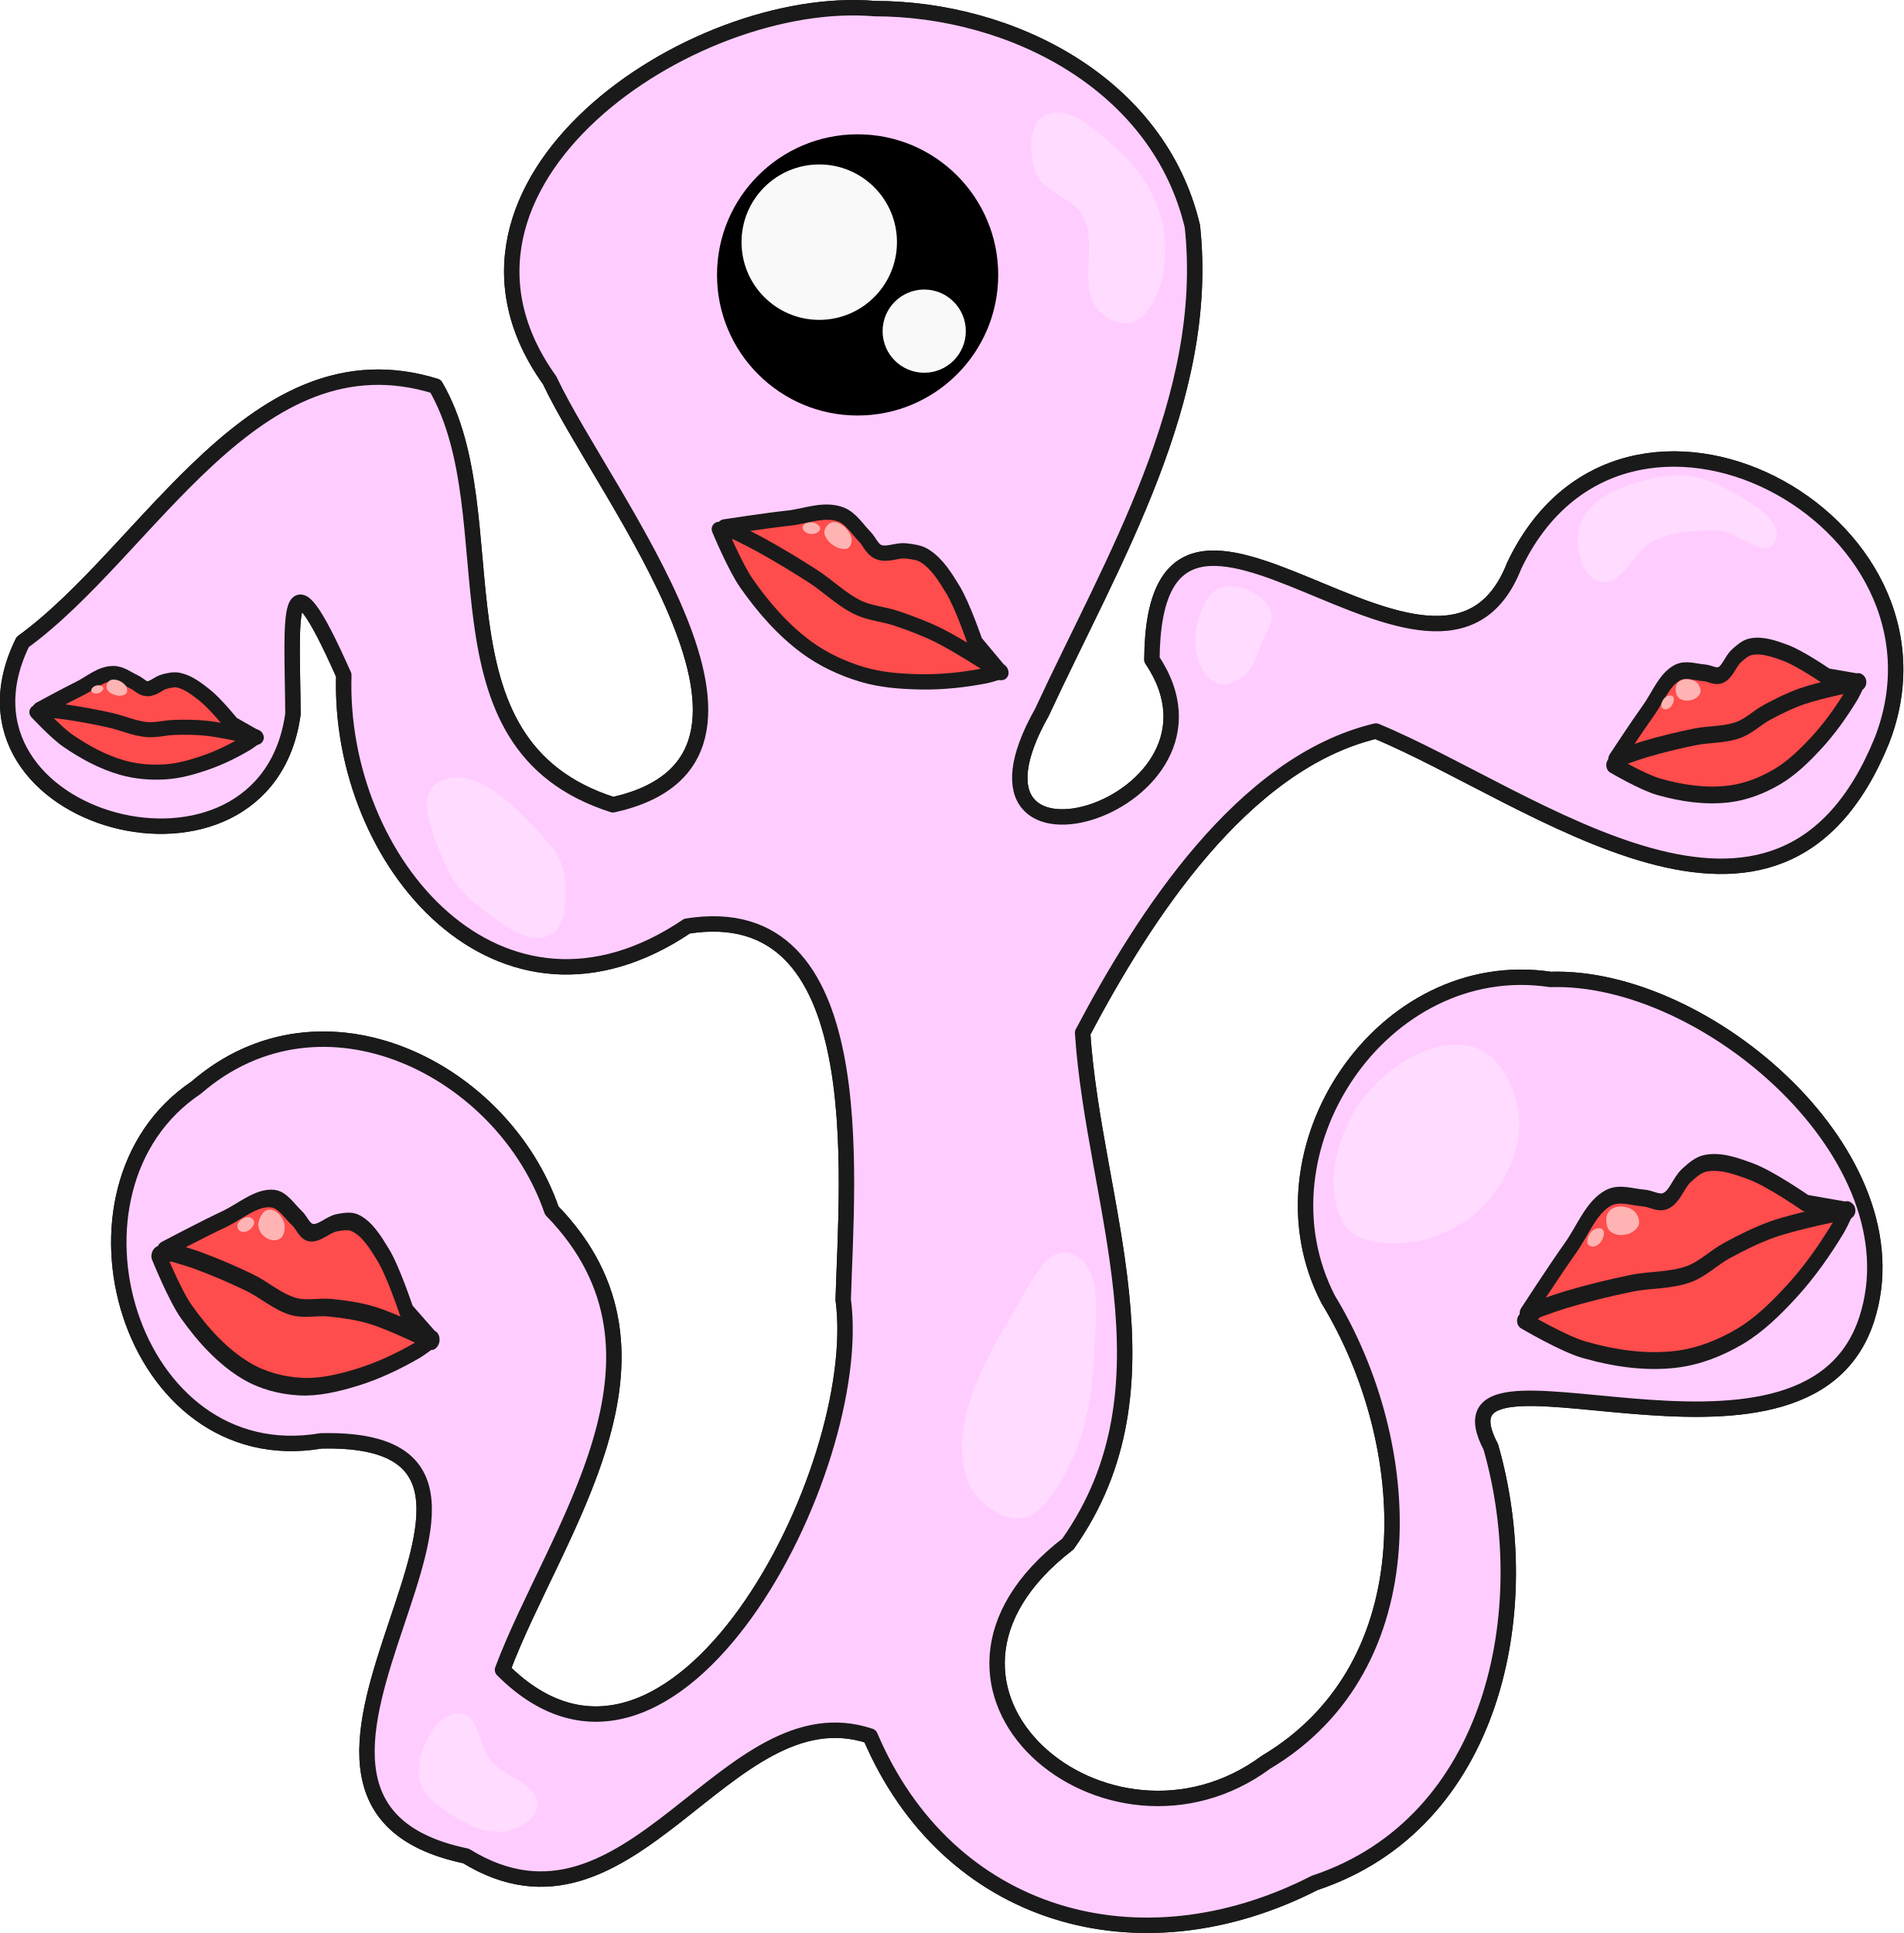
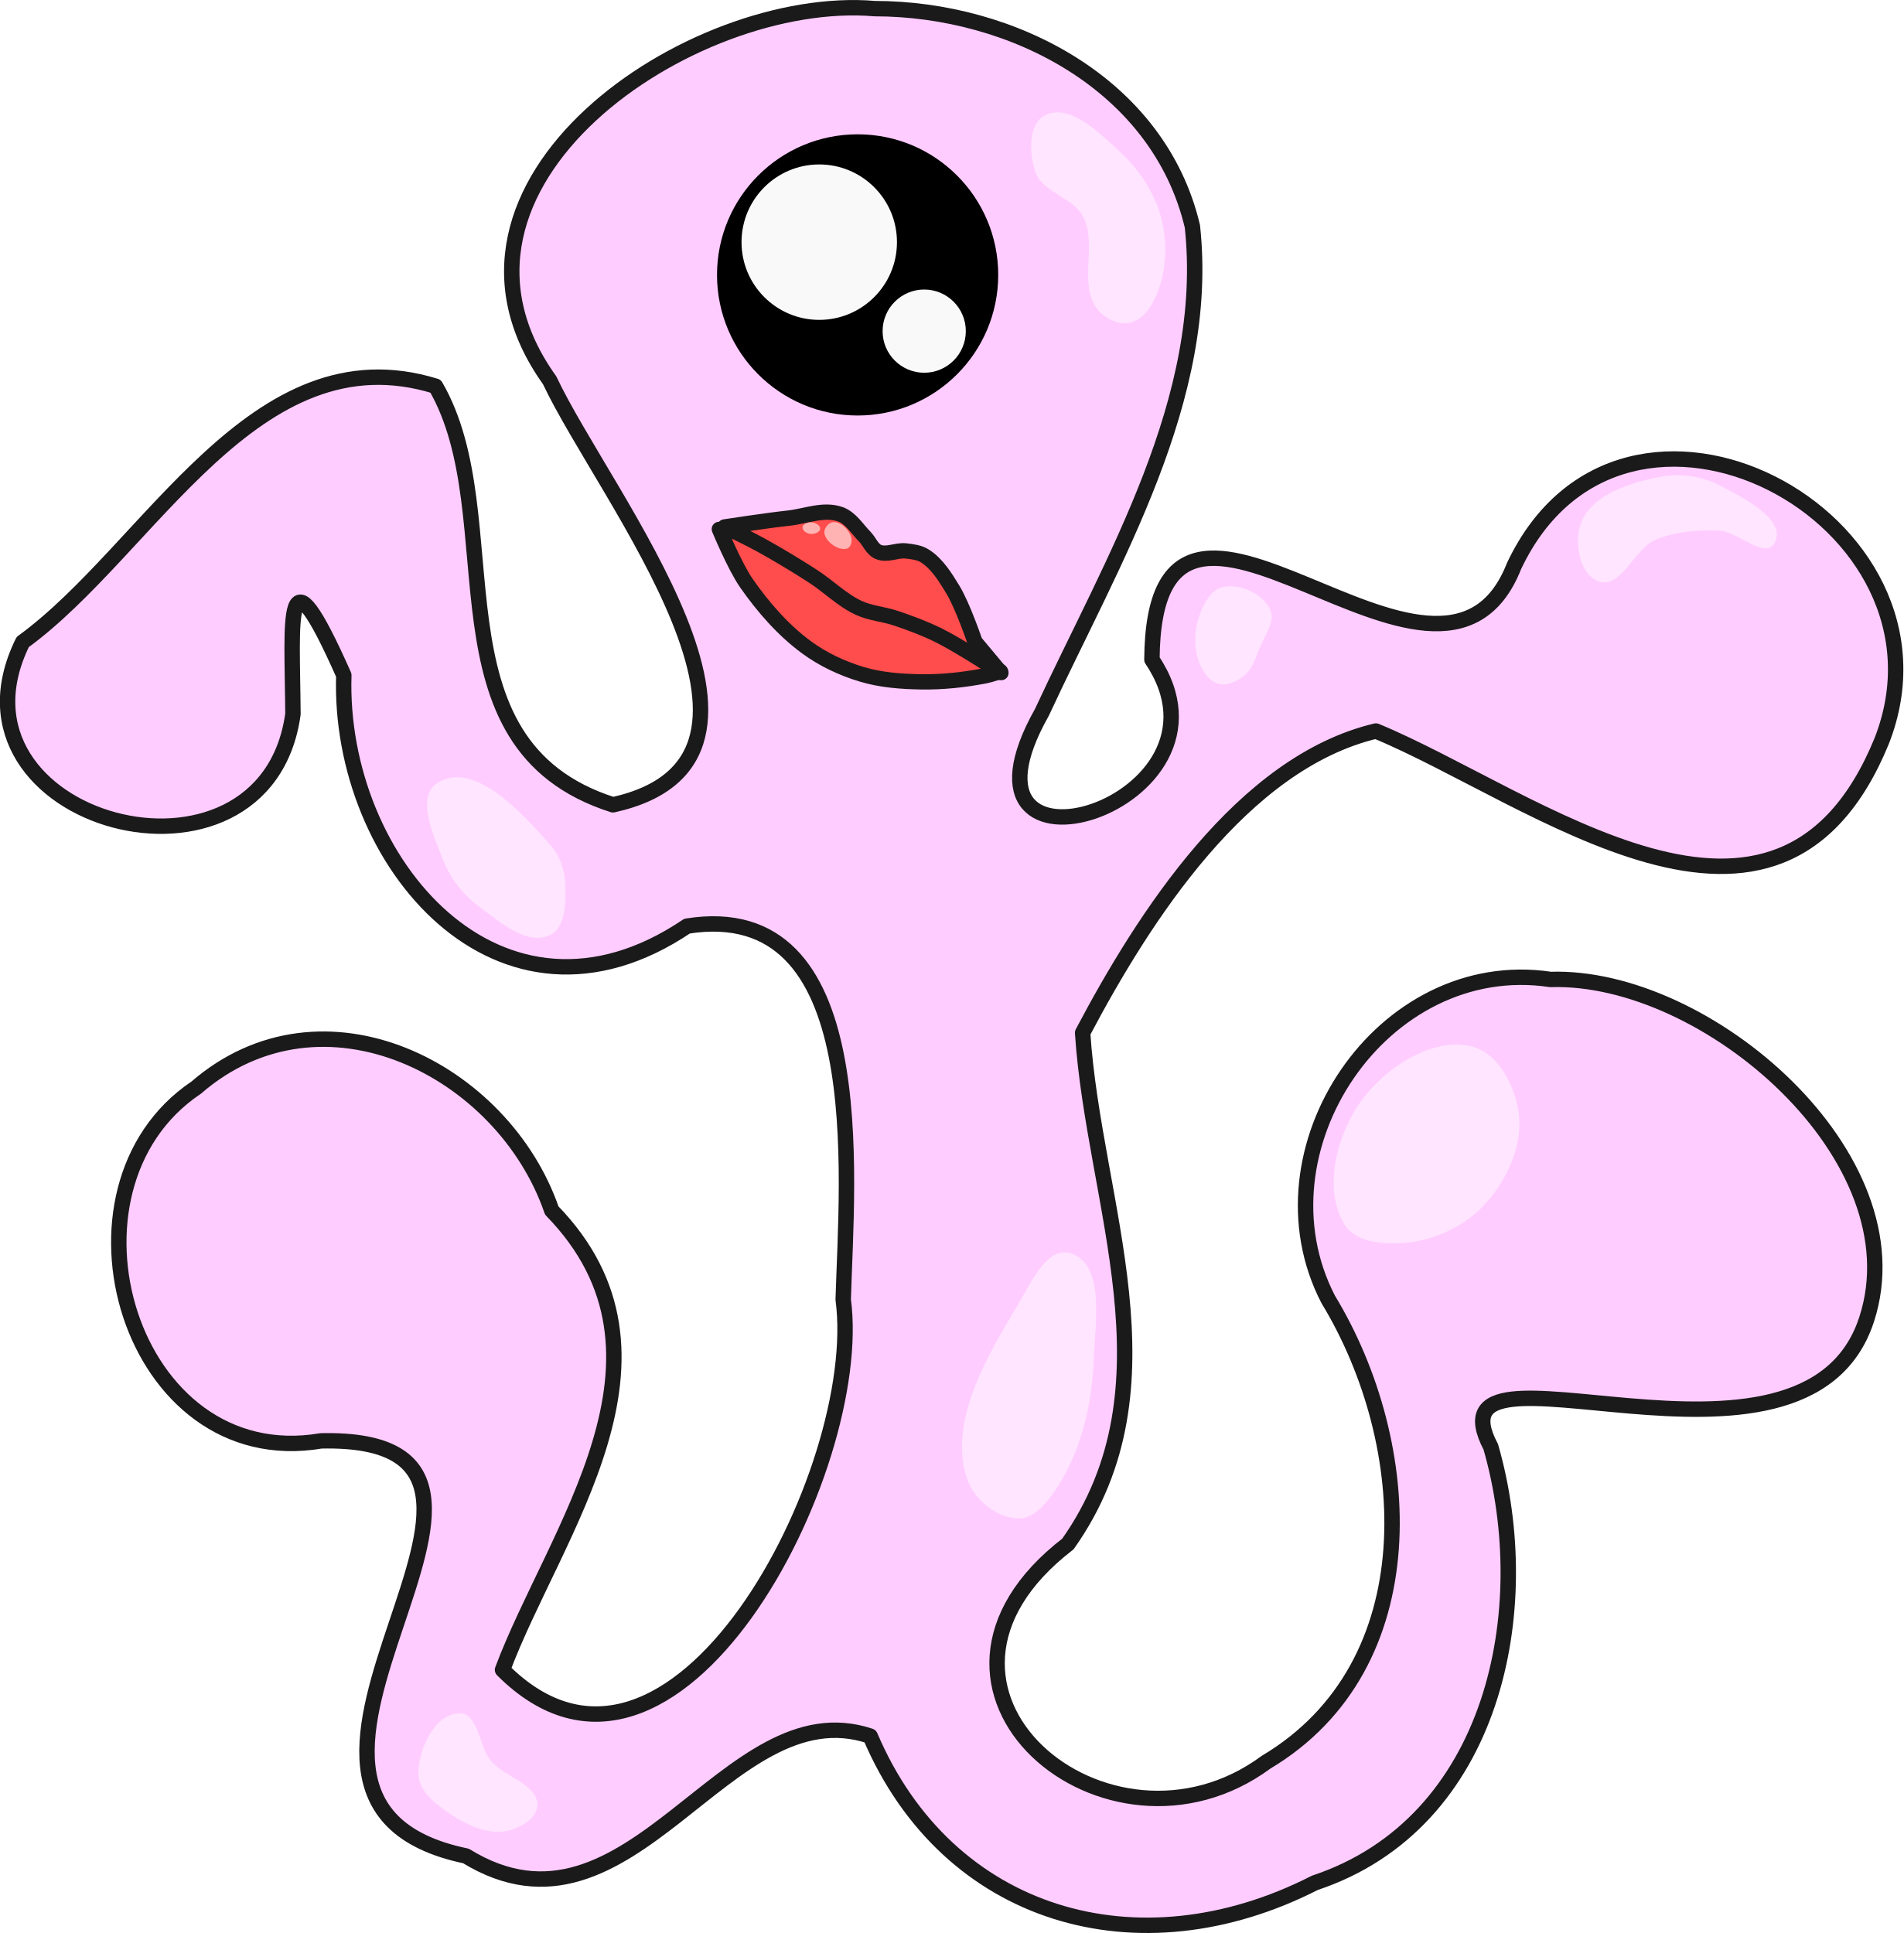
<svg xmlns="http://www.w3.org/2000/svg" width="741.093" height="752.812" viewBox="0 0 196.081 199.181" version="1.1" id="svg8" xml:space="preserve">
  <defs id="defs2" />
-   <g id="g15" transform="translate(-277.6771,-45.94106)">
-     <g id="g47" transform="translate(65.33177,-1.773183)">
+   <g id="g15" transform="translate(-426.007,-75.98642)" style="display:inline">
+     <g id="g47" transform="translate(213.6617,28.27217)">
      <path id="path32" style="fill:#ffccff;fill-opacity:1;stroke:#1a1a1a;stroke-width:1.587;stroke-linecap:round;stroke-linejoin:round;stroke-dasharray:none" d="m 302.47,48.602 c -18.914,-1.607 -47.966,18.076 -33.503,38.29 5.702,12.099 27.71,39.063 6.53,43.752 -19.623,-6.255 -10.418,-29.584 -18.279,-43.137 -18.647,-5.769 -29.43,16.844 -42.533,26.363 -9.169,18.599 25.011,27.814 27.84,7.43 -0.067,-9.999 -0.973,-18.01 5.241,-4.011 -0.625,19.262 16.122,38.845 35.362,25.854 19.147,-3.042 16.459,25.599 16.086,38.48 2.351,17.55 -17.437,55.845 -35.099,38.156 5.328,-14.243 19.742,-32.266 5.074,-47.331 -5,-14.539 -23.601,-23.954 -36.641,-12.654 -15.497,10.4 -6.868,39.748 12.88,36.39 28.728,-0.631 -13.114,36.928 14.923,42.774 17.032,10.483 26.779,-17.332 41.642,-12.353 7.963,18.717 27.648,24.4 45.802,15.124 18.493,-6.153 22.954,-28.138 18.135,-44.923 -6.995,-13.302 32.362,6.434 38.724,-13.153 5.407,-16.647 -16.454,-35.536 -32.569,-35.013 -17.341,-2.6 -30.853,17.605 -22.904,32.971 9.05,14.887 10.369,37.687 -6.399,47.683 -16.309,12.037 -39.773,-7.569 -20.419,-22.483 11.524,-16.307 2.659,-35.094 1.516,-52.676 6.322,-11.974 16.465,-27.815 30.216,-31.095 16.254,6.734 41.432,27.1 52.106,1.03 8.984,-22.942 -26.607,-41.88 -37.873,-18.036 -7.665,19.503 -37.13,-17.664 -37.31,9.648 10.109,15.029 -22.244,24.789 -11.335,5.436 7.274,-15.688 17.425,-32.287 15.505,-50.08 C 331.721,56.38 316.618,48.617 302.47,48.602 Z" />
-       <g id="g53-5" transform="matrix(0.3784732,0.04493258,-0.04267374,0.3594466,138.7774,64.29261)" style="stroke-width:2.692">
-         <path style="fill:#ff4c4c;fill-opacity:1;stroke:#1a1a1a;stroke-width:4.274;stroke-linecap:round;stroke-linejoin:round;stroke-dasharray:none;stroke-opacity:1" d="m 219.259,130.637 c 0,0 5.733,5.139 9.084,7.003 4.798,2.67 10.021,4.879 15.458,5.81 3.825,0.655 7.837,0.499 11.648,-0.23 3.696,-0.708 7.208,-2.258 10.548,-3.959 3.687,-1.878 7.134,-4.233 10.338,-6.824 0.811,-0.656 2.226,-2.189 2.226,-2.189 0,0 -16.729,-2.229 -25.151,-2.453 -9.779,-0.261 -19.697,-0.439 -29.319,1.288 -1.667,0.299 -4.831,1.555 -4.831,1.555 z" id="path53-9" />
-         <path style="fill:#ff4c4c;fill-opacity:1;stroke:#1a1a1a;stroke-width:4.274;stroke-linecap:round;stroke-linejoin:round;stroke-dasharray:none;stroke-opacity:1" d="m 219.987,129.699 c 0,0 6.564,-4.919 9.96,-7.223 2.748,-1.864 5.114,-4.861 8.422,-5.334 2.056,-0.294 4.024,1.032 5.984,1.71 1.22,0.422 2.292,1.551 3.584,1.464 1.77,-0.12 2.935,-2.005 4.581,-2.65 1.151,-0.451 2.39,-0.941 3.623,-0.82 2.728,0.267 5.193,1.864 7.488,3.334 3.052,1.955 8.138,7.159 8.138,7.159 l 6.978,3.108 c 0,0 -9.071,-1.012 -13.623,-0.949 -2.883,0.04 -5.759,0.399 -8.608,0.839 -2.435,0.376 -4.764,1.446 -7.227,1.534 -3.481,0.124 -6.883,-1.076 -10.347,-1.434 -3.866,-0.4 -7.748,-0.681 -11.633,-0.797 -2.439,-0.073 -7.319,0.062 -7.319,0.062 z" id="path52-2" />
-         <path style="fill:#ffb3b3;fill-opacity:1;stroke:none;stroke-width:4.274;stroke-linecap:round;stroke-linejoin:round;stroke-dasharray:none;stroke-opacity:1" d="m 242.391,122.538 c -1.218,1.193 -4.067,0.766 -5.079,-0.606 -0.556,-0.753 -0.28,-2.25 0.503,-2.763 1.244,-0.815 3.363,-0.099 4.343,1.019 0.519,0.592 0.794,1.799 0.232,2.35 z" id="path65-2" />
-         <path style="fill:#ffb3b3;fill-opacity:1;stroke:none;stroke-width:4.274;stroke-linecap:round;stroke-linejoin:round;stroke-dasharray:none;stroke-opacity:1" d="m 233.646,123.302 c -0.302,-0.115 -0.624,-0.431 -0.608,-0.753 0.035,-0.716 0.814,-1.35 1.507,-1.536 0.549,-0.147 1.407,-0.06 1.642,0.457 0.235,0.515 -0.279,1.193 -0.731,1.533 -0.489,0.367 -1.238,0.516 -1.809,0.299 z" id="path66-8" />
-       </g>
      <g id="g53-5-9" transform="matrix(0.4864976,0.2495313,-0.2334732,0.4689938,210.2962,-13.71374)" style="stroke-width:1.869">
        <path style="fill:#ff4c4c;fill-opacity:1;stroke:#1a1a1a;stroke-width:2.966;stroke-linecap:round;stroke-linejoin:round;stroke-dasharray:none;stroke-opacity:1" d="m 219.259,130.637 c 0,0 5.733,5.139 9.084,7.003 4.798,2.67 10.021,4.879 15.458,5.81 3.825,0.655 7.837,0.499 11.648,-0.23 3.696,-0.708 7.208,-2.258 10.548,-3.959 3.687,-1.878 7.134,-4.233 10.338,-6.824 0.811,-0.656 2.226,-2.189 2.226,-2.189 0,0 -16.729,-2.229 -25.151,-2.453 -9.779,-0.261 -19.697,-0.439 -29.319,1.288 -1.667,0.299 -4.831,1.555 -4.831,1.555 z" id="path53-9-7" />
        <path style="fill:#ff4c4c;fill-opacity:1;stroke:#1a1a1a;stroke-width:2.966;stroke-linecap:round;stroke-linejoin:round;stroke-dasharray:none;stroke-opacity:1" d="m 219.987,129.699 c 0,0 6.564,-4.919 9.96,-7.223 2.748,-1.864 5.114,-4.861 8.422,-5.334 2.056,-0.294 4.024,1.032 5.984,1.71 1.22,0.422 2.292,1.551 3.584,1.464 1.77,-0.12 2.935,-2.005 4.581,-2.65 1.151,-0.451 2.39,-0.941 3.623,-0.82 2.728,0.267 5.193,1.864 7.488,3.334 3.052,1.955 8.138,7.159 8.138,7.159 l 6.978,3.108 c 0,0 -9.071,-1.012 -13.623,-0.949 -2.883,0.04 -5.759,0.399 -8.608,0.839 -2.435,0.376 -4.764,1.446 -7.227,1.534 -3.481,0.124 -6.883,-1.076 -10.347,-1.434 -3.866,-0.4 -7.748,-0.681 -11.633,-0.797 -2.439,-0.073 -7.319,0.062 -7.319,0.062 z" id="path52-2-3" />
        <path style="fill:#ffb3b3;fill-opacity:1;stroke:none;stroke-width:2.966;stroke-linecap:round;stroke-linejoin:round;stroke-dasharray:none;stroke-opacity:1" d="m 242.391,122.538 c -1.218,1.193 -4.067,0.766 -5.079,-0.606 -0.556,-0.753 -0.28,-2.25 0.503,-2.763 1.244,-0.815 3.363,-0.099 4.343,1.019 0.519,0.592 0.794,1.799 0.232,2.35 z" id="path65-2-6" />
        <path style="fill:#ffb3b3;fill-opacity:1;stroke:none;stroke-width:2.966;stroke-linecap:round;stroke-linejoin:round;stroke-dasharray:none;stroke-opacity:1" d="m 233.646,123.302 c -0.302,-0.115 -0.624,-0.431 -0.608,-0.753 0.035,-0.716 0.814,-1.35 1.507,-1.536 0.549,-0.147 1.407,-0.06 1.642,0.457 0.235,0.515 -0.279,1.193 -0.731,1.533 -0.489,0.367 -1.238,0.516 -1.809,0.299 z" id="path66-8-1" />
      </g>
-       <g id="g53-5-9-2" transform="matrix(0.4262251,-0.1417195,0.1145059,0.5043199,270.1444,91.73085)" style="stroke-width:2.08">
-         <path style="fill:#ff4c4c;fill-opacity:1;stroke:#1a1a1a;stroke-width:3.302;stroke-linecap:round;stroke-linejoin:round;stroke-dasharray:none;stroke-opacity:1" d="m 219.259,130.637 c 0,0 5.733,5.139 9.084,7.003 4.798,2.67 10.021,4.879 15.458,5.81 3.825,0.655 7.837,0.499 11.648,-0.23 3.696,-0.708 7.208,-2.258 10.548,-3.959 3.687,-1.878 7.134,-4.233 10.338,-6.824 0.811,-0.656 2.226,-2.189 2.226,-2.189 0,0 -16.729,-2.229 -25.151,-2.453 -9.779,-0.261 -19.697,-0.439 -29.319,1.288 -1.667,0.299 -4.831,1.555 -4.831,1.555 z" id="path53-9-7-9" />
-         <path style="fill:#ff4c4c;fill-opacity:1;stroke:#1a1a1a;stroke-width:3.302;stroke-linecap:round;stroke-linejoin:round;stroke-dasharray:none;stroke-opacity:1" d="m 219.987,129.699 c 0,0 6.564,-4.919 9.96,-7.223 2.748,-1.864 5.114,-4.861 8.422,-5.334 2.056,-0.294 4.024,1.032 5.984,1.71 1.22,0.422 2.292,1.551 3.584,1.464 1.77,-0.12 2.935,-2.005 4.581,-2.65 1.151,-0.451 2.39,-0.941 3.623,-0.82 2.728,0.267 5.193,1.864 7.488,3.334 3.052,1.955 8.138,7.159 8.138,7.159 l 6.978,3.108 c 0,0 -9.071,-1.012 -13.623,-0.949 -2.883,0.04 -5.759,0.399 -8.608,0.839 -2.435,0.376 -4.764,1.446 -7.227,1.534 -3.481,0.124 -6.883,-1.076 -10.347,-1.434 -3.866,-0.4 -7.748,-0.681 -11.633,-0.797 -2.439,-0.073 -7.319,0.062 -7.319,0.062 z" id="path52-2-3-3" />
-         <path style="fill:#ffb3b3;fill-opacity:1;stroke:none;stroke-width:3.302;stroke-linecap:round;stroke-linejoin:round;stroke-dasharray:none;stroke-opacity:1" d="m 242.391,122.538 c -1.218,1.193 -4.067,0.766 -5.079,-0.606 -0.556,-0.753 -0.28,-2.25 0.503,-2.763 1.244,-0.815 3.363,-0.099 4.343,1.019 0.519,0.592 0.794,1.799 0.232,2.35 z" id="path65-2-6-1" />
-         <path style="fill:#ffb3b3;fill-opacity:1;stroke:none;stroke-width:3.302;stroke-linecap:round;stroke-linejoin:round;stroke-dasharray:none;stroke-opacity:1" d="m 233.646,123.302 c -0.302,-0.115 -0.624,-0.431 -0.608,-0.753 0.035,-0.716 0.814,-1.35 1.507,-1.536 0.549,-0.147 1.407,-0.06 1.642,0.457 0.235,0.515 -0.279,1.193 -0.731,1.533 -0.489,0.367 -1.238,0.516 -1.809,0.299 z" id="path66-8-1-9" />
-       </g>
      <g id="g34" transform="matrix(2.098063,0,0,2.098483,-494.3078,-148.8741)" style="stroke-width:0.477">
        <circle style="fill:#000000;fill-opacity:1;stroke:none;stroke-width:0.715;stroke-linecap:round;stroke-linejoin:round;stroke-dasharray:none" id="path33" cx="378.924" cy="107.18" r="6.904" />
        <circle style="fill:#f9f9f9;fill-opacity:1;stroke:none;stroke-width:0.715;stroke-linecap:round;stroke-linejoin:round;stroke-dasharray:none" id="circle33" cx="377.04" cy="105.572" r="3.816" />
        <circle style="fill:#f9f9f9;fill-opacity:1;stroke:none;stroke-width:0.715;stroke-linecap:round;stroke-linejoin:round;stroke-dasharray:none" id="circle34" cx="382.194" cy="109.941" r="2.043" />
      </g>
-       <g id="g116" transform="matrix(0.5620567,-0.1885632,0.1509972,0.6710166,226.3992,137.4848)" style="stroke-width:1.57">
-         <path style="fill:#ff4c4c;fill-opacity:1;stroke:#1a1a1a;stroke-width:2.493;stroke-linecap:round;stroke-linejoin:round;stroke-dasharray:none;stroke-opacity:1" d="m 219.259,130.637 c 0,0 5.733,5.139 9.084,7.003 4.798,2.67 10.021,4.879 15.458,5.81 3.825,0.655 7.837,0.499 11.648,-0.23 3.696,-0.708 7.208,-2.258 10.548,-3.959 3.687,-1.878 7.134,-4.233 10.338,-6.824 0.811,-0.656 2.226,-2.189 2.226,-2.189 0,0 -16.729,-2.229 -25.151,-2.453 -9.779,-0.261 -19.697,-0.439 -29.319,1.288 -1.667,0.299 -4.831,1.555 -4.831,1.555 z" id="path113" />
-         <path style="fill:#ff4c4c;fill-opacity:1;stroke:#1a1a1a;stroke-width:2.493;stroke-linecap:round;stroke-linejoin:round;stroke-dasharray:none;stroke-opacity:1" d="m 219.987,129.699 c 0,0 6.564,-4.919 9.96,-7.223 2.748,-1.864 5.114,-4.861 8.422,-5.334 2.056,-0.294 4.024,1.032 5.984,1.71 1.22,0.422 2.292,1.551 3.584,1.464 1.77,-0.12 2.935,-2.005 4.581,-2.65 1.151,-0.451 2.39,-0.941 3.623,-0.82 2.728,0.267 5.193,1.864 7.488,3.334 3.052,1.955 8.138,7.159 8.138,7.159 l 6.978,3.108 c 0,0 -9.071,-1.012 -13.623,-0.949 -2.883,0.04 -5.759,0.399 -8.608,0.839 -2.435,0.376 -4.764,1.446 -7.227,1.534 -3.481,0.124 -6.883,-1.076 -10.347,-1.434 -3.866,-0.4 -7.748,-0.681 -11.633,-0.797 -2.439,-0.073 -7.319,0.062 -7.319,0.062 z" id="path114" />
-         <path style="fill:#ffb3b3;fill-opacity:1;stroke:none;stroke-width:2.493;stroke-linecap:round;stroke-linejoin:round;stroke-dasharray:none;stroke-opacity:1" d="m 242.391,122.538 c -1.218,1.193 -4.067,0.766 -5.079,-0.606 -0.556,-0.753 -0.28,-2.25 0.503,-2.763 1.244,-0.815 3.363,-0.099 4.343,1.019 0.519,0.592 0.794,1.799 0.232,2.35 z" id="path115" />
-         <path style="fill:#ffb3b3;fill-opacity:1;stroke:none;stroke-width:2.493;stroke-linecap:round;stroke-linejoin:round;stroke-dasharray:none;stroke-opacity:1" d="m 233.646,123.302 c -0.302,-0.115 -0.624,-0.431 -0.608,-0.753 0.035,-0.716 0.814,-1.35 1.507,-1.536 0.549,-0.147 1.407,-0.06 1.642,0.457 0.235,0.515 -0.279,1.193 -0.731,1.533 -0.489,0.367 -1.238,0.516 -1.809,0.299 z" id="path116" />
-       </g>
-       <g id="g138" transform="matrix(0.4746813,0.1519276,-0.2015066,0.64334,150.8948,59.64487)" style="stroke-width:1.725">
-         <path style="fill:#ff4c4c;fill-opacity:1;stroke:#1a1a1a;stroke-width:2.739;stroke-linecap:round;stroke-linejoin:round;stroke-dasharray:none;stroke-opacity:1" d="m 219.259,130.637 c 0,0 5.733,5.139 9.084,7.003 4.798,2.67 10.021,4.879 15.458,5.81 3.825,0.655 7.837,0.499 11.648,-0.23 3.696,-0.708 7.208,-2.258 10.548,-3.959 3.687,-1.878 7.134,-4.233 10.338,-6.824 0.811,-0.656 2.226,-2.189 2.226,-2.189 0,0 -16.729,-2.229 -25.151,-2.453 -9.779,-0.261 -19.697,-0.439 -29.319,1.288 -1.667,0.299 -4.831,1.555 -4.831,1.555 z" id="path135" />
-         <path style="fill:#ff4c4c;fill-opacity:1;stroke:#1a1a1a;stroke-width:2.739;stroke-linecap:round;stroke-linejoin:round;stroke-dasharray:none;stroke-opacity:1" d="m 219.987,129.699 c 0,0 6.564,-4.919 9.96,-7.223 2.748,-1.864 5.114,-4.861 8.422,-5.334 2.056,-0.294 4.024,1.032 5.984,1.71 1.22,0.422 2.292,1.551 3.584,1.464 1.77,-0.12 2.935,-2.005 4.581,-2.65 1.151,-0.451 2.39,-0.941 3.623,-0.82 2.728,0.267 5.193,1.864 7.488,3.334 3.052,1.955 8.138,7.159 8.138,7.159 l 6.978,3.108 c 0,0 -9.071,-1.012 -13.623,-0.949 -2.883,0.04 -5.759,0.399 -8.608,0.839 -2.435,0.376 -4.764,1.446 -7.227,1.534 -3.481,0.124 -6.883,-1.076 -10.347,-1.434 -3.866,-0.4 -7.748,-0.681 -11.633,-0.797 -2.439,-0.073 -7.319,0.062 -7.319,0.062 z" id="path136" />
-         <path style="fill:#ffb3b3;fill-opacity:1;stroke:none;stroke-width:2.739;stroke-linecap:round;stroke-linejoin:round;stroke-dasharray:none;stroke-opacity:1" d="m 242.391,122.538 c -1.218,1.193 -4.067,0.766 -5.079,-0.606 -0.556,-0.753 -0.28,-2.25 0.503,-2.763 1.244,-0.815 3.363,-0.099 4.343,1.019 0.519,0.592 0.794,1.799 0.232,2.35 z" id="path137" />
-         <path style="fill:#ffb3b3;fill-opacity:1;stroke:none;stroke-width:2.739;stroke-linecap:round;stroke-linejoin:round;stroke-dasharray:none;stroke-opacity:1" d="m 233.646,123.302 c -0.302,-0.115 -0.624,-0.431 -0.608,-0.753 0.035,-0.716 0.814,-1.35 1.507,-1.536 0.549,-0.147 1.407,-0.06 1.642,0.457 0.235,0.515 -0.279,1.193 -0.731,1.533 -0.489,0.367 -1.238,0.516 -1.809,0.299 z" id="path138" />
-       </g>
-       <path style="fill:#ffdbff;fill-opacity:1;stroke:none;stroke-width:1.587;stroke-linecap:round;stroke-linejoin:round;stroke-dasharray:none;stroke-opacity:1" d="m 317.301,204.181 c -2.242,-0.015 -4.639,-1.966 -5.336,-4.097 -1.931,-5.908 2.04,-12.563 5.229,-17.899 1.3,-2.176 2.989,-6.061 5.419,-5.337 3.626,1.082 2.552,7.313 2.401,11.094 -0.188,4.707 -1.38,9.671 -4.083,13.528 -0.867,1.237 -2.119,2.721 -3.629,2.711 z" id="path139" />
-       <path style="fill:#ffdbff;fill-opacity:1;stroke:none;stroke-width:1.587;stroke-linecap:round;stroke-linejoin:round;stroke-dasharray:none;stroke-opacity:1" d="m 269.015,144.061 c -2.328,1.139 -5.149,-1.314 -7.229,-2.86 -1.601,-1.19 -2.981,-2.838 -3.714,-4.693 -0.996,-2.523 -2.949,-6.638 -0.671,-8.111 3.751,-2.425 8.797,3.116 11.724,6.49 0.891,1.028 1.398,2.455 1.453,3.814 0.075,1.86 0.108,4.542 -1.563,5.36 z" id="path140" />
-       <path style="fill:#ffdbff;fill-opacity:1;stroke:none;stroke-width:1.587;stroke-linecap:round;stroke-linejoin:round;stroke-dasharray:none;stroke-opacity:1" d="m 264.606,236.37 c -1.993,0.417 -4.163,-0.6 -5.859,-1.726 -1.439,-0.955 -3.196,-2.285 -3.281,-4.011 -0.127,-2.548 1.684,-6.383 4.235,-6.376 1.95,0.005 1.967,3.387 3.211,4.888 1.416,1.708 4.864,2.405 4.788,4.622 -0.046,1.347 -1.775,2.326 -3.094,2.602 z" id="path141" />
-       <path style="fill:#ffdbff;fill-opacity:1;stroke:none;stroke-width:1.587;stroke-linecap:round;stroke-linejoin:round;stroke-dasharray:none;stroke-opacity:1" d="m 337.879,118.173 c -0.921,-0.244 -1.598,-1.205 -1.949,-2.09 -0.606,-1.526 -0.575,-3.378 -0.026,-4.925 0.426,-1.2 1.18,-2.674 2.423,-2.953 1.753,-0.393 4.116,0.678 4.87,2.309 0.563,1.217 -0.537,2.643 -1.041,3.886 -0.425,1.047 -0.777,2.247 -1.655,2.958 -0.711,0.576 -1.737,1.049 -2.621,0.814 z" id="path142" />
-       <path style="fill:#ffdbff;fill-opacity:1;stroke:none;stroke-width:1.587;stroke-linecap:round;stroke-linejoin:round;stroke-dasharray:none;stroke-opacity:1" d="m 389.416,102.394 c -2.176,-0.087 -4.453,0.1 -6.469,0.924 -2.25,0.92 -3.567,5.09 -5.874,4.322 -2.006,-0.667 -2.618,-4.105 -1.84,-6.071 1.164,-2.94 5.114,-4.141 8.22,-4.733 2.006,-0.382 4.249,-0.05 6.06,0.891 2.428,1.262 6.998,3.581 5.646,5.96 -0.97,1.706 -3.783,-1.216 -5.745,-1.294 z" id="path143" />
-       <path style="fill:#ffdbff;fill-opacity:1;stroke:none;stroke-width:1.587;stroke-linecap:round;stroke-linejoin:round;stroke-dasharray:none;stroke-opacity:1" d="m 328.56,81.008 c -1.179,0.146 -2.514,-0.57 -3.222,-1.524 -1.897,-2.557 0.07,-6.627 -1.406,-9.448 -1.046,-1.998 -4.214,-2.493 -4.932,-4.631 -0.624,-1.86 -0.751,-4.901 0.993,-5.801 2.528,-1.304 5.589,1.783 7.687,3.704 2.131,1.95 3.844,4.617 4.436,7.445 0.563,2.688 0.302,5.769 -1.023,8.174 -0.527,0.957 -1.448,1.947 -2.532,2.081 z" id="path144" />
-       <path style="fill:#ffdbff;fill-opacity:1;stroke:none;stroke-width:1.587;stroke-linecap:round;stroke-linejoin:round;stroke-dasharray:none;stroke-opacity:1" d="m 356.644,175.823 c 3.112,-0.168 6.378,-1.584 8.522,-3.845 2.315,-2.441 4.038,-6.065 3.656,-9.407 -0.321,-2.806 -2.04,-6.284 -4.772,-7.001 -4.16,-1.092 -9.072,2.216 -11.565,5.72 -2.464,3.464 -3.869,9.062 -1.593,12.653 1.08,1.704 3.738,1.989 5.752,1.88 z" id="path145" />
-     </g>
-     <g id="g174" transform="translate(65.33177,-1.773183)">
-       <path id="path146" style="fill:#ffccff;fill-opacity:1;stroke:#1a1a1a;stroke-width:1.587;stroke-linecap:round;stroke-linejoin:round;stroke-dasharray:none" d="m 302.47,48.602 c -18.914,-1.607 -47.966,18.076 -33.503,38.29 5.702,12.099 27.71,39.063 6.53,43.752 -19.623,-6.255 -10.418,-29.584 -18.279,-43.137 -18.647,-5.769 -29.43,16.844 -42.533,26.363 -9.169,18.599 25.011,27.814 27.84,7.43 -0.067,-9.999 -0.973,-18.01 5.241,-4.011 -0.625,19.262 16.122,38.845 35.362,25.854 19.147,-3.042 16.459,25.599 16.086,38.48 2.351,17.55 -17.437,55.845 -35.099,38.156 5.328,-14.243 19.742,-32.266 5.074,-47.331 -5,-14.539 -23.601,-23.954 -36.641,-12.654 -15.497,10.4 -6.868,39.748 12.88,36.39 28.728,-0.631 -13.114,36.928 14.923,42.774 17.032,10.483 26.779,-17.332 41.642,-12.353 7.963,18.717 27.648,24.4 45.802,15.124 18.493,-6.153 22.954,-28.138 18.135,-44.923 -6.995,-13.302 32.362,6.434 38.724,-13.153 5.407,-16.647 -16.454,-35.536 -32.569,-35.013 -17.341,-2.6 -30.853,17.605 -22.904,32.971 9.05,14.887 10.369,37.687 -6.399,47.683 -16.309,12.037 -39.773,-7.569 -20.419,-22.483 11.524,-16.307 2.659,-35.094 1.516,-52.676 6.322,-11.974 16.465,-27.815 30.216,-31.095 16.254,6.734 41.432,27.1 52.106,1.03 8.984,-22.942 -26.607,-41.88 -37.873,-18.036 -7.665,19.503 -37.13,-17.664 -37.31,9.648 10.109,15.029 -22.244,24.789 -11.335,5.436 7.274,-15.688 17.425,-32.287 15.505,-50.08 C 331.721,56.38 316.618,48.617 302.47,48.602 Z" />
-       <g id="g150" transform="matrix(0.3784732,0.04493258,-0.04267374,0.3594466,138.7774,64.29261)" style="stroke-width:2.692">
-         <path style="fill:#ff4c4c;fill-opacity:1;stroke:#1a1a1a;stroke-width:4.274;stroke-linecap:round;stroke-linejoin:round;stroke-dasharray:none;stroke-opacity:1" d="m 219.259,130.637 c 0,0 5.733,5.139 9.084,7.003 4.798,2.67 10.021,4.879 15.458,5.81 3.825,0.655 7.837,0.499 11.648,-0.23 3.696,-0.708 7.208,-2.258 10.548,-3.959 3.687,-1.878 7.134,-4.233 10.338,-6.824 0.811,-0.656 2.226,-2.189 2.226,-2.189 0,0 -16.729,-2.229 -25.151,-2.453 -9.779,-0.261 -19.697,-0.439 -29.319,1.288 -1.667,0.299 -4.831,1.555 -4.831,1.555 z" id="path147" />
-         <path style="fill:#ff4c4c;fill-opacity:1;stroke:#1a1a1a;stroke-width:4.274;stroke-linecap:round;stroke-linejoin:round;stroke-dasharray:none;stroke-opacity:1" d="m 219.987,129.699 c 0,0 6.564,-4.919 9.96,-7.223 2.748,-1.864 5.114,-4.861 8.422,-5.334 2.056,-0.294 4.024,1.032 5.984,1.71 1.22,0.422 2.292,1.551 3.584,1.464 1.77,-0.12 2.935,-2.005 4.581,-2.65 1.151,-0.451 2.39,-0.941 3.623,-0.82 2.728,0.267 5.193,1.864 7.488,3.334 3.052,1.955 8.138,7.159 8.138,7.159 l 6.978,3.108 c 0,0 -9.071,-1.012 -13.623,-0.949 -2.883,0.04 -5.759,0.399 -8.608,0.839 -2.435,0.376 -4.764,1.446 -7.227,1.534 -3.481,0.124 -6.883,-1.076 -10.347,-1.434 -3.866,-0.4 -7.748,-0.681 -11.633,-0.797 -2.439,-0.073 -7.319,0.062 -7.319,0.062 z" id="path148" />
-         <path style="fill:#ffb3b3;fill-opacity:1;stroke:none;stroke-width:4.274;stroke-linecap:round;stroke-linejoin:round;stroke-dasharray:none;stroke-opacity:1" d="m 242.391,122.538 c -1.218,1.193 -4.067,0.766 -5.079,-0.606 -0.556,-0.753 -0.28,-2.25 0.503,-2.763 1.244,-0.815 3.363,-0.099 4.343,1.019 0.519,0.592 0.794,1.799 0.232,2.35 z" id="path149" />
-         <path style="fill:#ffb3b3;fill-opacity:1;stroke:none;stroke-width:4.274;stroke-linecap:round;stroke-linejoin:round;stroke-dasharray:none;stroke-opacity:1" d="m 233.646,123.302 c -0.302,-0.115 -0.624,-0.431 -0.608,-0.753 0.035,-0.716 0.814,-1.35 1.507,-1.536 0.549,-0.147 1.407,-0.06 1.642,0.457 0.235,0.515 -0.279,1.193 -0.731,1.533 -0.489,0.367 -1.238,0.516 -1.809,0.299 z" id="path150" />
-       </g>
-       <g id="g154" transform="matrix(0.4864976,0.2495313,-0.2334732,0.4689938,210.2962,-13.71374)" style="stroke-width:1.869">
-         <path style="fill:#ff4c4c;fill-opacity:1;stroke:#1a1a1a;stroke-width:2.966;stroke-linecap:round;stroke-linejoin:round;stroke-dasharray:none;stroke-opacity:1" d="m 219.259,130.637 c 0,0 5.733,5.139 9.084,7.003 4.798,2.67 10.021,4.879 15.458,5.81 3.825,0.655 7.837,0.499 11.648,-0.23 3.696,-0.708 7.208,-2.258 10.548,-3.959 3.687,-1.878 7.134,-4.233 10.338,-6.824 0.811,-0.656 2.226,-2.189 2.226,-2.189 0,0 -16.729,-2.229 -25.151,-2.453 -9.779,-0.261 -19.697,-0.439 -29.319,1.288 -1.667,0.299 -4.831,1.555 -4.831,1.555 z" id="path151" />
-         <path style="fill:#ff4c4c;fill-opacity:1;stroke:#1a1a1a;stroke-width:2.966;stroke-linecap:round;stroke-linejoin:round;stroke-dasharray:none;stroke-opacity:1" d="m 219.987,129.699 c 0,0 6.564,-4.919 9.96,-7.223 2.748,-1.864 5.114,-4.861 8.422,-5.334 2.056,-0.294 4.024,1.032 5.984,1.71 1.22,0.422 2.292,1.551 3.584,1.464 1.77,-0.12 2.935,-2.005 4.581,-2.65 1.151,-0.451 2.39,-0.941 3.623,-0.82 2.728,0.267 5.193,1.864 7.488,3.334 3.052,1.955 8.138,7.159 8.138,7.159 l 6.978,3.108 c 0,0 -9.071,-1.012 -13.623,-0.949 -2.883,0.04 -5.759,0.399 -8.608,0.839 -2.435,0.376 -4.764,1.446 -7.227,1.534 -3.481,0.124 -6.883,-1.076 -10.347,-1.434 -3.866,-0.4 -7.748,-0.681 -11.633,-0.797 -2.439,-0.073 -7.319,0.062 -7.319,0.062 z" id="path152" />
-         <path style="fill:#ffb3b3;fill-opacity:1;stroke:none;stroke-width:2.966;stroke-linecap:round;stroke-linejoin:round;stroke-dasharray:none;stroke-opacity:1" d="m 242.391,122.538 c -1.218,1.193 -4.067,0.766 -5.079,-0.606 -0.556,-0.753 -0.28,-2.25 0.503,-2.763 1.244,-0.815 3.363,-0.099 4.343,1.019 0.519,0.592 0.794,1.799 0.232,2.35 z" id="path153" />
-         <path style="fill:#ffb3b3;fill-opacity:1;stroke:none;stroke-width:2.966;stroke-linecap:round;stroke-linejoin:round;stroke-dasharray:none;stroke-opacity:1" d="m 233.646,123.302 c -0.302,-0.115 -0.624,-0.431 -0.608,-0.753 0.035,-0.716 0.814,-1.35 1.507,-1.536 0.549,-0.147 1.407,-0.06 1.642,0.457 0.235,0.515 -0.279,1.193 -0.731,1.533 -0.489,0.367 -1.238,0.516 -1.809,0.299 z" id="path154" />
-       </g>
-       <g id="g158" transform="matrix(0.4262251,-0.1417195,0.1145059,0.5043199,270.1444,91.73085)" style="stroke-width:2.08">
-         <path style="fill:#ff4c4c;fill-opacity:1;stroke:#1a1a1a;stroke-width:3.302;stroke-linecap:round;stroke-linejoin:round;stroke-dasharray:none;stroke-opacity:1" d="m 219.259,130.637 c 0,0 5.733,5.139 9.084,7.003 4.798,2.67 10.021,4.879 15.458,5.81 3.825,0.655 7.837,0.499 11.648,-0.23 3.696,-0.708 7.208,-2.258 10.548,-3.959 3.687,-1.878 7.134,-4.233 10.338,-6.824 0.811,-0.656 2.226,-2.189 2.226,-2.189 0,0 -16.729,-2.229 -25.151,-2.453 -9.779,-0.261 -19.697,-0.439 -29.319,1.288 -1.667,0.299 -4.831,1.555 -4.831,1.555 z" id="path155" />
-         <path style="fill:#ff4c4c;fill-opacity:1;stroke:#1a1a1a;stroke-width:3.302;stroke-linecap:round;stroke-linejoin:round;stroke-dasharray:none;stroke-opacity:1" d="m 219.987,129.699 c 0,0 6.564,-4.919 9.96,-7.223 2.748,-1.864 5.114,-4.861 8.422,-5.334 2.056,-0.294 4.024,1.032 5.984,1.71 1.22,0.422 2.292,1.551 3.584,1.464 1.77,-0.12 2.935,-2.005 4.581,-2.65 1.151,-0.451 2.39,-0.941 3.623,-0.82 2.728,0.267 5.193,1.864 7.488,3.334 3.052,1.955 8.138,7.159 8.138,7.159 l 6.978,3.108 c 0,0 -9.071,-1.012 -13.623,-0.949 -2.883,0.04 -5.759,0.399 -8.608,0.839 -2.435,0.376 -4.764,1.446 -7.227,1.534 -3.481,0.124 -6.883,-1.076 -10.347,-1.434 -3.866,-0.4 -7.748,-0.681 -11.633,-0.797 -2.439,-0.073 -7.319,0.062 -7.319,0.062 z" id="path156" />
-         <path style="fill:#ffb3b3;fill-opacity:1;stroke:none;stroke-width:3.302;stroke-linecap:round;stroke-linejoin:round;stroke-dasharray:none;stroke-opacity:1" d="m 242.391,122.538 c -1.218,1.193 -4.067,0.766 -5.079,-0.606 -0.556,-0.753 -0.28,-2.25 0.503,-2.763 1.244,-0.815 3.363,-0.099 4.343,1.019 0.519,0.592 0.794,1.799 0.232,2.35 z" id="path157" />
-         <path style="fill:#ffb3b3;fill-opacity:1;stroke:none;stroke-width:3.302;stroke-linecap:round;stroke-linejoin:round;stroke-dasharray:none;stroke-opacity:1" d="m 233.646,123.302 c -0.302,-0.115 -0.624,-0.431 -0.608,-0.753 0.035,-0.716 0.814,-1.35 1.507,-1.536 0.549,-0.147 1.407,-0.06 1.642,0.457 0.235,0.515 -0.279,1.193 -0.731,1.533 -0.489,0.367 -1.238,0.516 -1.809,0.299 z" id="path158" />
-       </g>
-       <g id="g160" transform="matrix(2.098063,0,0,2.098483,-494.3078,-148.8741)" style="stroke-width:0.477">
-         <circle style="fill:#000000;fill-opacity:1;stroke:none;stroke-width:0.715;stroke-linecap:round;stroke-linejoin:round;stroke-dasharray:none" id="circle158" cx="378.924" cy="107.18" r="6.904" />
-         <circle style="fill:#f9f9f9;fill-opacity:1;stroke:none;stroke-width:0.715;stroke-linecap:round;stroke-linejoin:round;stroke-dasharray:none" id="circle159" cx="377.04" cy="105.572" r="3.816" />
-         <circle style="fill:#f9f9f9;fill-opacity:1;stroke:none;stroke-width:0.715;stroke-linecap:round;stroke-linejoin:round;stroke-dasharray:none" id="circle160" cx="382.194" cy="109.941" r="2.043" />
-       </g>
-       <g id="g163" transform="matrix(0.5620567,-0.1885632,0.1509972,0.6710166,226.3992,137.4848)" style="stroke-width:1.57">
-         <path style="fill:#ff4c4c;fill-opacity:1;stroke:#1a1a1a;stroke-width:2.493;stroke-linecap:round;stroke-linejoin:round;stroke-dasharray:none;stroke-opacity:1" d="m 219.259,130.637 c 0,0 5.733,5.139 9.084,7.003 4.798,2.67 10.021,4.879 15.458,5.81 3.825,0.655 7.837,0.499 11.648,-0.23 3.696,-0.708 7.208,-2.258 10.548,-3.959 3.687,-1.878 7.134,-4.233 10.338,-6.824 0.811,-0.656 2.226,-2.189 2.226,-2.189 0,0 -16.729,-2.229 -25.151,-2.453 -9.779,-0.261 -19.697,-0.439 -29.319,1.288 -1.667,0.299 -4.831,1.555 -4.831,1.555 z" id="path160" />
-         <path style="fill:#ff4c4c;fill-opacity:1;stroke:#1a1a1a;stroke-width:2.493;stroke-linecap:round;stroke-linejoin:round;stroke-dasharray:none;stroke-opacity:1" d="m 219.987,129.699 c 0,0 6.564,-4.919 9.96,-7.223 2.748,-1.864 5.114,-4.861 8.422,-5.334 2.056,-0.294 4.024,1.032 5.984,1.71 1.22,0.422 2.292,1.551 3.584,1.464 1.77,-0.12 2.935,-2.005 4.581,-2.65 1.151,-0.451 2.39,-0.941 3.623,-0.82 2.728,0.267 5.193,1.864 7.488,3.334 3.052,1.955 8.138,7.159 8.138,7.159 l 6.978,3.108 c 0,0 -9.071,-1.012 -13.623,-0.949 -2.883,0.04 -5.759,0.399 -8.608,0.839 -2.435,0.376 -4.764,1.446 -7.227,1.534 -3.481,0.124 -6.883,-1.076 -10.347,-1.434 -3.866,-0.4 -7.748,-0.681 -11.633,-0.797 -2.439,-0.073 -7.319,0.062 -7.319,0.062 z" id="path161" />
-         <path style="fill:#ffb3b3;fill-opacity:1;stroke:none;stroke-width:2.493;stroke-linecap:round;stroke-linejoin:round;stroke-dasharray:none;stroke-opacity:1" d="m 242.391,122.538 c -1.218,1.193 -4.067,0.766 -5.079,-0.606 -0.556,-0.753 -0.28,-2.25 0.503,-2.763 1.244,-0.815 3.363,-0.099 4.343,1.019 0.519,0.592 0.794,1.799 0.232,2.35 z" id="path162" />
-         <path style="fill:#ffb3b3;fill-opacity:1;stroke:none;stroke-width:2.493;stroke-linecap:round;stroke-linejoin:round;stroke-dasharray:none;stroke-opacity:1" d="m 233.646,123.302 c -0.302,-0.115 -0.624,-0.431 -0.608,-0.753 0.035,-0.716 0.814,-1.35 1.507,-1.536 0.549,-0.147 1.407,-0.06 1.642,0.457 0.235,0.515 -0.279,1.193 -0.731,1.533 -0.489,0.367 -1.238,0.516 -1.809,0.299 z" id="path163" />
-       </g>
-       <g id="g167" transform="matrix(0.4746813,0.1519276,-0.2015066,0.64334,150.8948,59.64487)" style="stroke-width:1.725">
-         <path style="fill:#ff4c4c;fill-opacity:1;stroke:#1a1a1a;stroke-width:2.739;stroke-linecap:round;stroke-linejoin:round;stroke-dasharray:none;stroke-opacity:1" d="m 219.259,130.637 c 0,0 5.733,5.139 9.084,7.003 4.798,2.67 10.021,4.879 15.458,5.81 3.825,0.655 7.837,0.499 11.648,-0.23 3.696,-0.708 7.208,-2.258 10.548,-3.959 3.687,-1.878 7.134,-4.233 10.338,-6.824 0.811,-0.656 2.226,-2.189 2.226,-2.189 0,0 -16.729,-2.229 -25.151,-2.453 -9.779,-0.261 -19.697,-0.439 -29.319,1.288 -1.667,0.299 -4.831,1.555 -4.831,1.555 z" id="path164" />
-         <path style="fill:#ff4c4c;fill-opacity:1;stroke:#1a1a1a;stroke-width:2.739;stroke-linecap:round;stroke-linejoin:round;stroke-dasharray:none;stroke-opacity:1" d="m 219.987,129.699 c 0,0 6.564,-4.919 9.96,-7.223 2.748,-1.864 5.114,-4.861 8.422,-5.334 2.056,-0.294 4.024,1.032 5.984,1.71 1.22,0.422 2.292,1.551 3.584,1.464 1.77,-0.12 2.935,-2.005 4.581,-2.65 1.151,-0.451 2.39,-0.941 3.623,-0.82 2.728,0.267 5.193,1.864 7.488,3.334 3.052,1.955 8.138,7.159 8.138,7.159 l 6.978,3.108 c 0,0 -9.071,-1.012 -13.623,-0.949 -2.883,0.04 -5.759,0.399 -8.608,0.839 -2.435,0.376 -4.764,1.446 -7.227,1.534 -3.481,0.124 -6.883,-1.076 -10.347,-1.434 -3.866,-0.4 -7.748,-0.681 -11.633,-0.797 -2.439,-0.073 -7.319,0.062 -7.319,0.062 z" id="path165" />
-         <path style="fill:#ffb3b3;fill-opacity:1;stroke:none;stroke-width:2.739;stroke-linecap:round;stroke-linejoin:round;stroke-dasharray:none;stroke-opacity:1" d="m 242.391,122.538 c -1.218,1.193 -4.067,0.766 -5.079,-0.606 -0.556,-0.753 -0.28,-2.25 0.503,-2.763 1.244,-0.815 3.363,-0.099 4.343,1.019 0.519,0.592 0.794,1.799 0.232,2.35 z" id="path166" />
-         <path style="fill:#ffb3b3;fill-opacity:1;stroke:none;stroke-width:2.739;stroke-linecap:round;stroke-linejoin:round;stroke-dasharray:none;stroke-opacity:1" d="m 233.646,123.302 c -0.302,-0.115 -0.624,-0.431 -0.608,-0.753 0.035,-0.716 0.814,-1.35 1.507,-1.536 0.549,-0.147 1.407,-0.06 1.642,0.457 0.235,0.515 -0.279,1.193 -0.731,1.533 -0.489,0.367 -1.238,0.516 -1.809,0.299 z" id="path167" />
-       </g>
-       <path style="fill:#ffdbff;fill-opacity:1;stroke:none;stroke-width:1.587;stroke-linecap:round;stroke-linejoin:round;stroke-dasharray:none;stroke-opacity:1" d="m 317.301,204.181 c -2.242,-0.015 -4.639,-1.966 -5.336,-4.097 -1.931,-5.908 2.04,-12.563 5.229,-17.899 1.3,-2.176 2.989,-6.061 5.419,-5.337 3.626,1.082 2.552,7.313 2.401,11.094 -0.188,4.707 -1.38,9.671 -4.083,13.528 -0.867,1.237 -2.119,2.721 -3.629,2.711 z" id="path168" />
-       <path style="fill:#ffdbff;fill-opacity:1;stroke:none;stroke-width:1.587;stroke-linecap:round;stroke-linejoin:round;stroke-dasharray:none;stroke-opacity:1" d="m 269.015,144.061 c -2.328,1.139 -5.149,-1.314 -7.229,-2.86 -1.601,-1.19 -2.981,-2.838 -3.714,-4.693 -0.996,-2.523 -2.949,-6.638 -0.671,-8.111 3.751,-2.425 8.797,3.116 11.724,6.49 0.891,1.028 1.398,2.455 1.453,3.814 0.075,1.86 0.108,4.542 -1.563,5.36 z" id="path169" />
-       <path style="fill:#ffdbff;fill-opacity:1;stroke:none;stroke-width:1.587;stroke-linecap:round;stroke-linejoin:round;stroke-dasharray:none;stroke-opacity:1" d="m 264.606,236.37 c -1.993,0.417 -4.163,-0.6 -5.859,-1.726 -1.439,-0.955 -3.196,-2.285 -3.281,-4.011 -0.127,-2.548 1.684,-6.383 4.235,-6.376 1.95,0.005 1.967,3.387 3.211,4.888 1.416,1.708 4.864,2.405 4.788,4.622 -0.046,1.347 -1.775,2.326 -3.094,2.602 z" id="path170" />
-       <path style="fill:#ffdbff;fill-opacity:1;stroke:none;stroke-width:1.587;stroke-linecap:round;stroke-linejoin:round;stroke-dasharray:none;stroke-opacity:1" d="m 337.879,118.173 c -0.921,-0.244 -1.598,-1.205 -1.949,-2.09 -0.606,-1.526 -0.575,-3.378 -0.026,-4.925 0.426,-1.2 1.18,-2.674 2.423,-2.953 1.753,-0.393 4.116,0.678 4.87,2.309 0.563,1.217 -0.537,2.643 -1.041,3.886 -0.425,1.047 -0.777,2.247 -1.655,2.958 -0.711,0.576 -1.737,1.049 -2.621,0.814 z" id="path171" />
-       <path style="fill:#ffdbff;fill-opacity:1;stroke:none;stroke-width:1.587;stroke-linecap:round;stroke-linejoin:round;stroke-dasharray:none;stroke-opacity:1" d="m 389.416,102.394 c -2.176,-0.087 -4.453,0.1 -6.469,0.924 -2.25,0.92 -3.567,5.09 -5.874,4.322 -2.006,-0.667 -2.618,-4.105 -1.84,-6.071 1.164,-2.94 5.114,-4.141 8.22,-4.733 2.006,-0.382 4.249,-0.05 6.06,0.891 2.428,1.262 6.998,3.581 5.646,5.96 -0.97,1.706 -3.783,-1.216 -5.745,-1.294 z" id="path172" />
-       <path style="fill:#ffdbff;fill-opacity:1;stroke:none;stroke-width:1.587;stroke-linecap:round;stroke-linejoin:round;stroke-dasharray:none;stroke-opacity:1" d="m 328.56,81.008 c -1.179,0.146 -2.514,-0.57 -3.222,-1.524 -1.897,-2.557 0.07,-6.627 -1.406,-9.448 -1.046,-1.998 -4.214,-2.493 -4.932,-4.631 -0.624,-1.86 -0.751,-4.901 0.993,-5.801 2.528,-1.304 5.589,1.783 7.687,3.704 2.131,1.95 3.844,4.617 4.436,7.445 0.563,2.688 0.302,5.769 -1.023,8.174 -0.527,0.957 -1.448,1.947 -2.532,2.081 z" id="path173" />
-       <path style="fill:#ffdbff;fill-opacity:1;stroke:none;stroke-width:1.587;stroke-linecap:round;stroke-linejoin:round;stroke-dasharray:none;stroke-opacity:1" d="m 356.644,175.823 c 3.112,-0.168 6.378,-1.584 8.522,-3.845 2.315,-2.441 4.038,-6.065 3.656,-9.407 -0.321,-2.806 -2.04,-6.284 -4.772,-7.001 -4.16,-1.092 -9.072,2.216 -11.565,5.72 -2.464,3.464 -3.869,9.062 -1.593,12.653 1.08,1.704 3.738,1.989 5.752,1.88 z" id="path174" />
+       <path style="fill:#ffe5ff;fill-opacity:1;stroke:none;stroke-width:1.587;stroke-linecap:round;stroke-linejoin:round;stroke-dasharray:none;stroke-opacity:1" d="m 317.301,204.181 c -2.242,-0.015 -4.639,-1.966 -5.336,-4.097 -1.931,-5.908 2.04,-12.563 5.229,-17.899 1.3,-2.176 2.989,-6.061 5.419,-5.337 3.626,1.082 2.552,7.313 2.401,11.094 -0.188,4.707 -1.38,9.671 -4.083,13.528 -0.867,1.237 -2.119,2.721 -3.629,2.711 z" id="path139" />
+       <path style="fill:#ffe5ff;fill-opacity:1;stroke:none;stroke-width:1.587;stroke-linecap:round;stroke-linejoin:round;stroke-dasharray:none;stroke-opacity:1" d="m 269.015,144.061 c -2.328,1.139 -5.149,-1.314 -7.229,-2.86 -1.601,-1.19 -2.981,-2.838 -3.714,-4.693 -0.996,-2.523 -2.949,-6.638 -0.671,-8.111 3.751,-2.425 8.797,3.116 11.724,6.49 0.891,1.028 1.398,2.455 1.453,3.814 0.075,1.86 0.108,4.542 -1.563,5.36 z" id="path140" />
+       <path style="fill:#ffe5ff;fill-opacity:1;stroke:none;stroke-width:1.587;stroke-linecap:round;stroke-linejoin:round;stroke-dasharray:none;stroke-opacity:1" d="m 264.606,236.37 c -1.993,0.417 -4.163,-0.6 -5.859,-1.726 -1.439,-0.955 -3.196,-2.285 -3.281,-4.011 -0.127,-2.548 1.684,-6.383 4.235,-6.376 1.95,0.005 1.967,3.387 3.211,4.888 1.416,1.708 4.864,2.405 4.788,4.622 -0.046,1.347 -1.775,2.326 -3.094,2.602 z" id="path141" />
+       <path style="fill:#ffe5ff;fill-opacity:1;stroke:none;stroke-width:1.587;stroke-linecap:round;stroke-linejoin:round;stroke-dasharray:none;stroke-opacity:1" d="m 337.879,118.173 c -0.921,-0.244 -1.598,-1.205 -1.949,-2.09 -0.606,-1.526 -0.575,-3.378 -0.026,-4.925 0.426,-1.2 1.18,-2.674 2.423,-2.953 1.753,-0.393 4.116,0.678 4.87,2.309 0.563,1.217 -0.537,2.643 -1.041,3.886 -0.425,1.047 -0.777,2.247 -1.655,2.958 -0.711,0.576 -1.737,1.049 -2.621,0.814 z" id="path142" />
+       <path style="fill:#ffe5ff;fill-opacity:1;stroke:none;stroke-width:1.587;stroke-linecap:round;stroke-linejoin:round;stroke-dasharray:none;stroke-opacity:1" d="m 389.416,102.394 c -2.176,-0.087 -4.453,0.1 -6.469,0.924 -2.25,0.92 -3.567,5.09 -5.874,4.322 -2.006,-0.667 -2.618,-4.105 -1.84,-6.071 1.164,-2.94 5.114,-4.141 8.22,-4.733 2.006,-0.382 4.249,-0.05 6.06,0.891 2.428,1.262 6.998,3.581 5.646,5.96 -0.97,1.706 -3.783,-1.216 -5.745,-1.294 z" id="path143" />
+       <path style="fill:#ffe5ff;fill-opacity:1;stroke:none;stroke-width:1.587;stroke-linecap:round;stroke-linejoin:round;stroke-dasharray:none;stroke-opacity:1" d="m 328.56,81.008 c -1.179,0.146 -2.514,-0.57 -3.222,-1.524 -1.897,-2.557 0.07,-6.627 -1.406,-9.448 -1.046,-1.998 -4.214,-2.493 -4.932,-4.631 -0.624,-1.86 -0.751,-4.901 0.993,-5.801 2.528,-1.304 5.589,1.783 7.687,3.704 2.131,1.95 3.844,4.617 4.436,7.445 0.563,2.688 0.302,5.769 -1.023,8.174 -0.527,0.957 -1.448,1.947 -2.532,2.081 z" id="path144" />
+       <path style="fill:#ffe5ff;fill-opacity:1;stroke:none;stroke-width:1.587;stroke-linecap:round;stroke-linejoin:round;stroke-dasharray:none;stroke-opacity:1" d="m 356.644,175.823 c 3.112,-0.168 6.378,-1.584 8.522,-3.845 2.315,-2.441 4.038,-6.065 3.656,-9.407 -0.321,-2.806 -2.04,-6.284 -4.772,-7.001 -4.16,-1.092 -9.072,2.216 -11.565,5.72 -2.464,3.464 -3.869,9.062 -1.593,12.653 1.08,1.704 3.738,1.989 5.752,1.88 z" id="path145" />
    </g>
  </g>
</svg>
